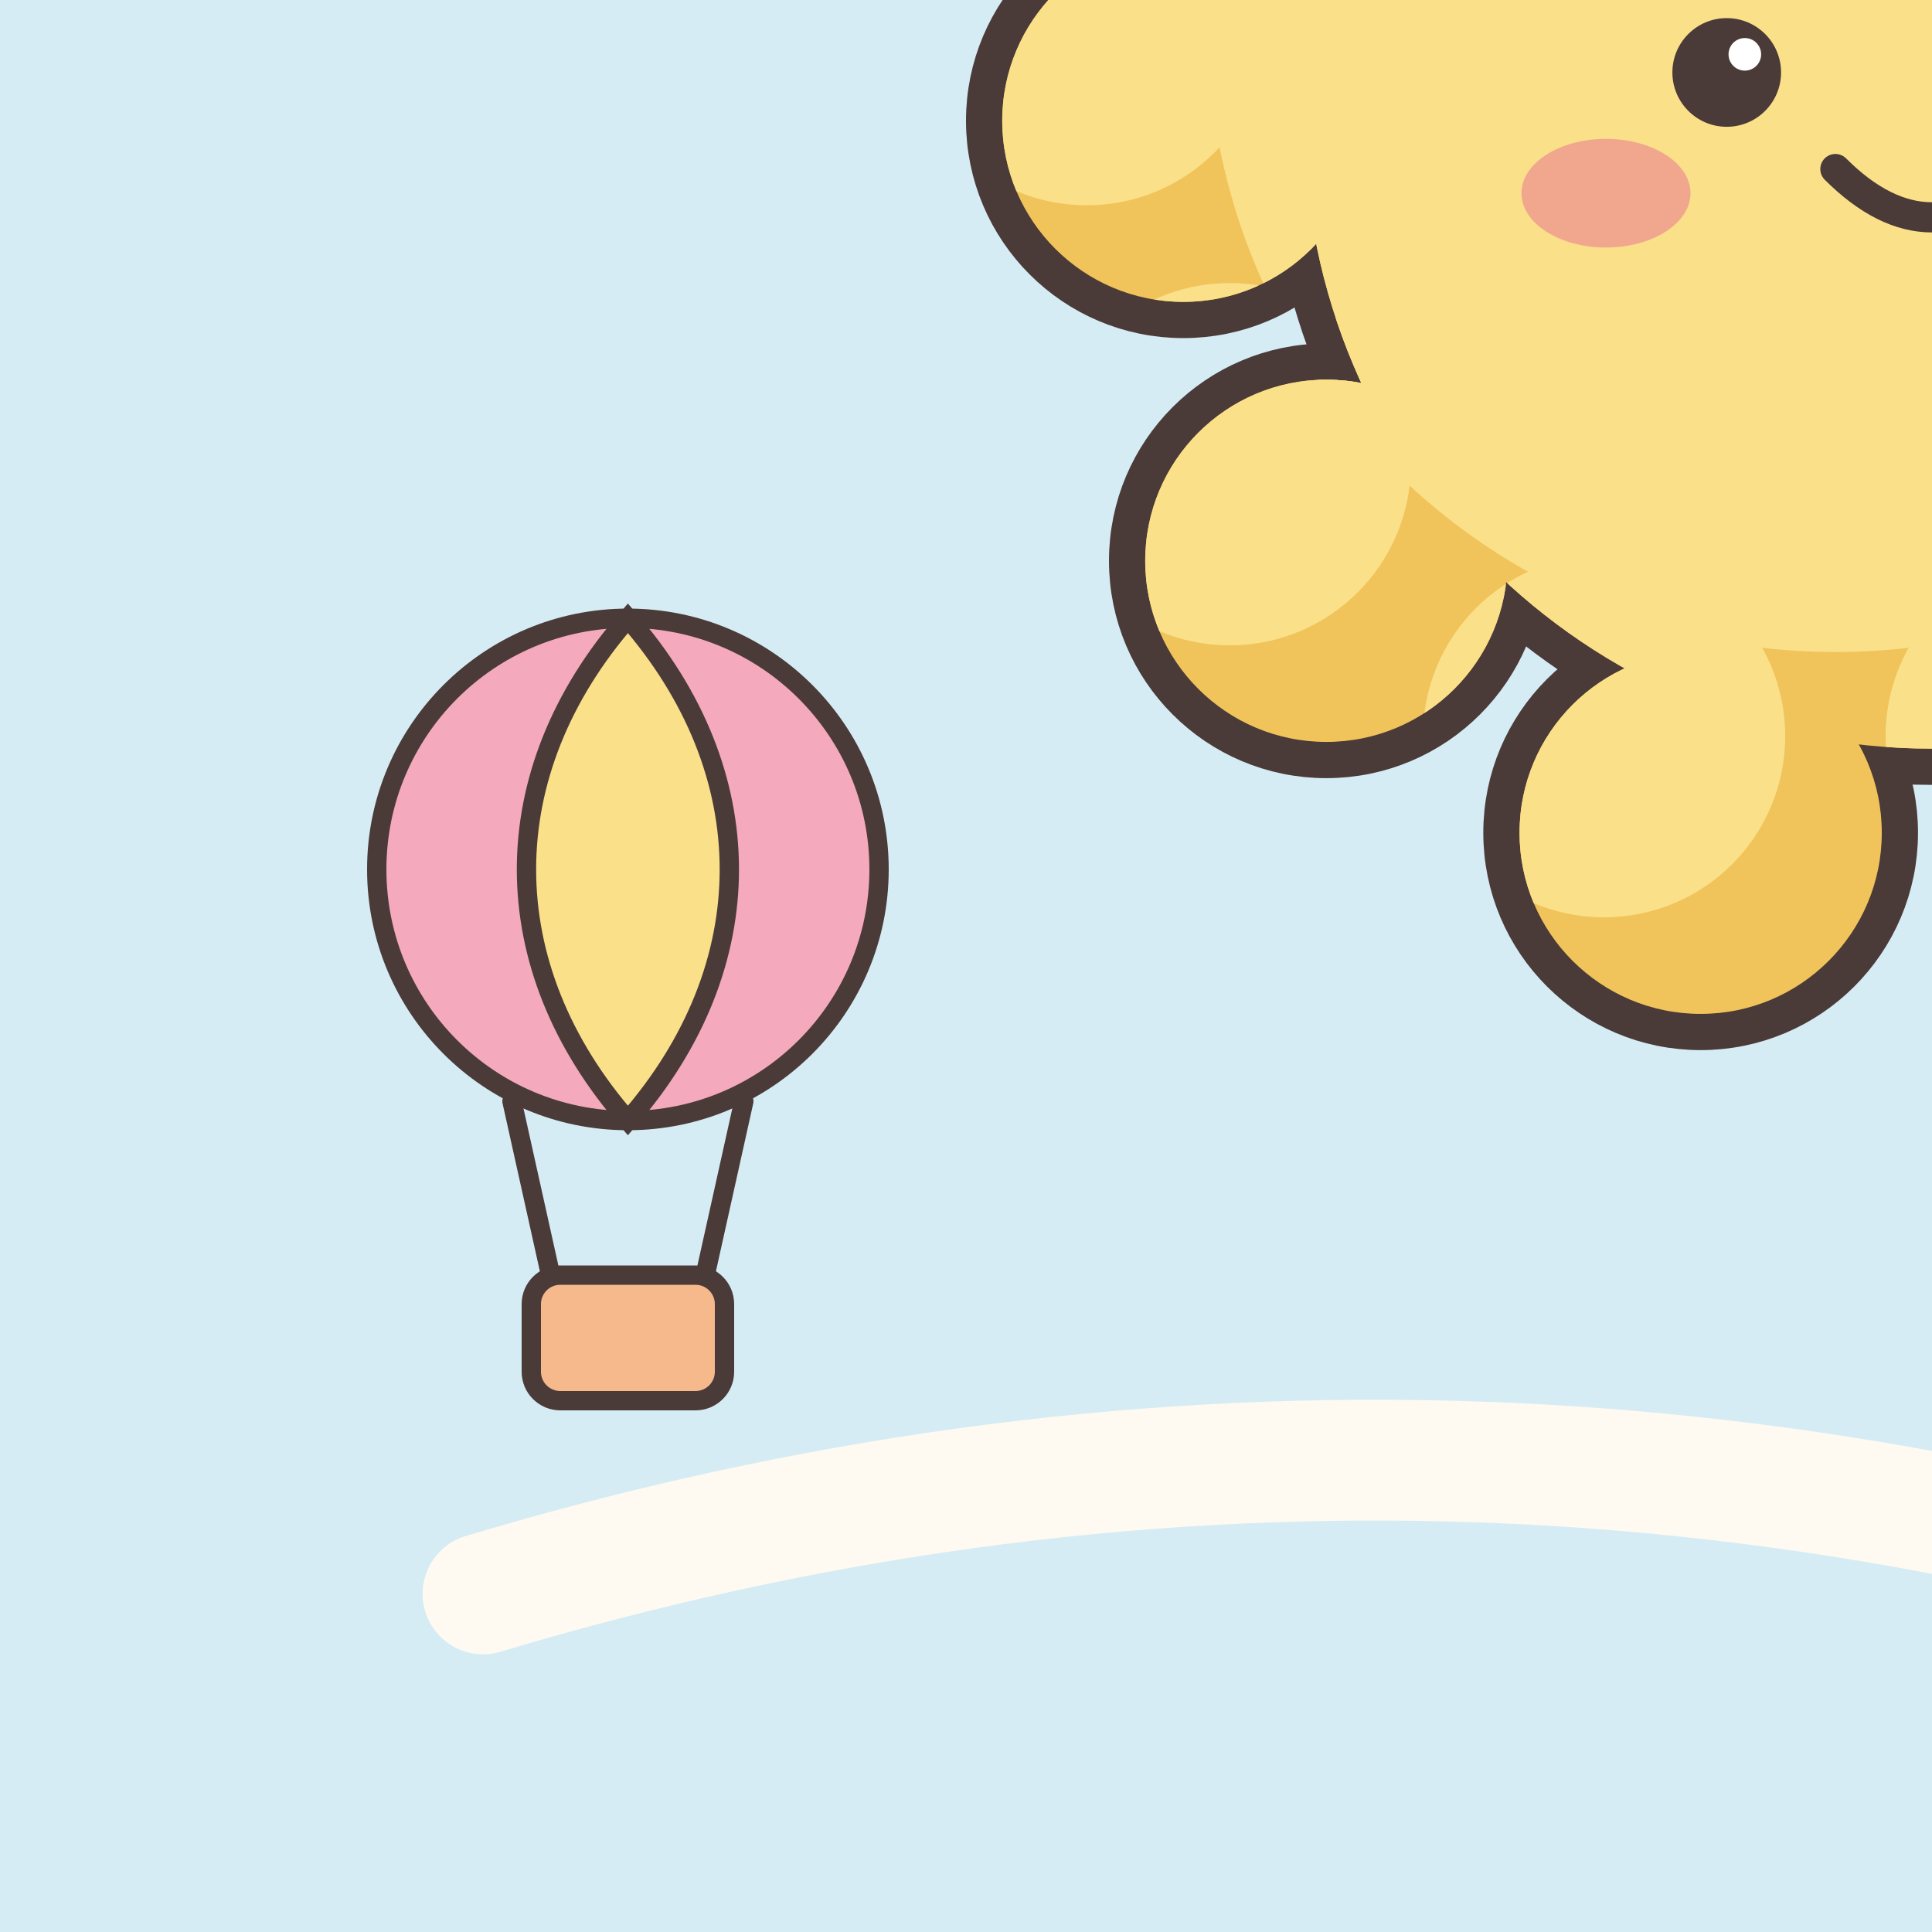
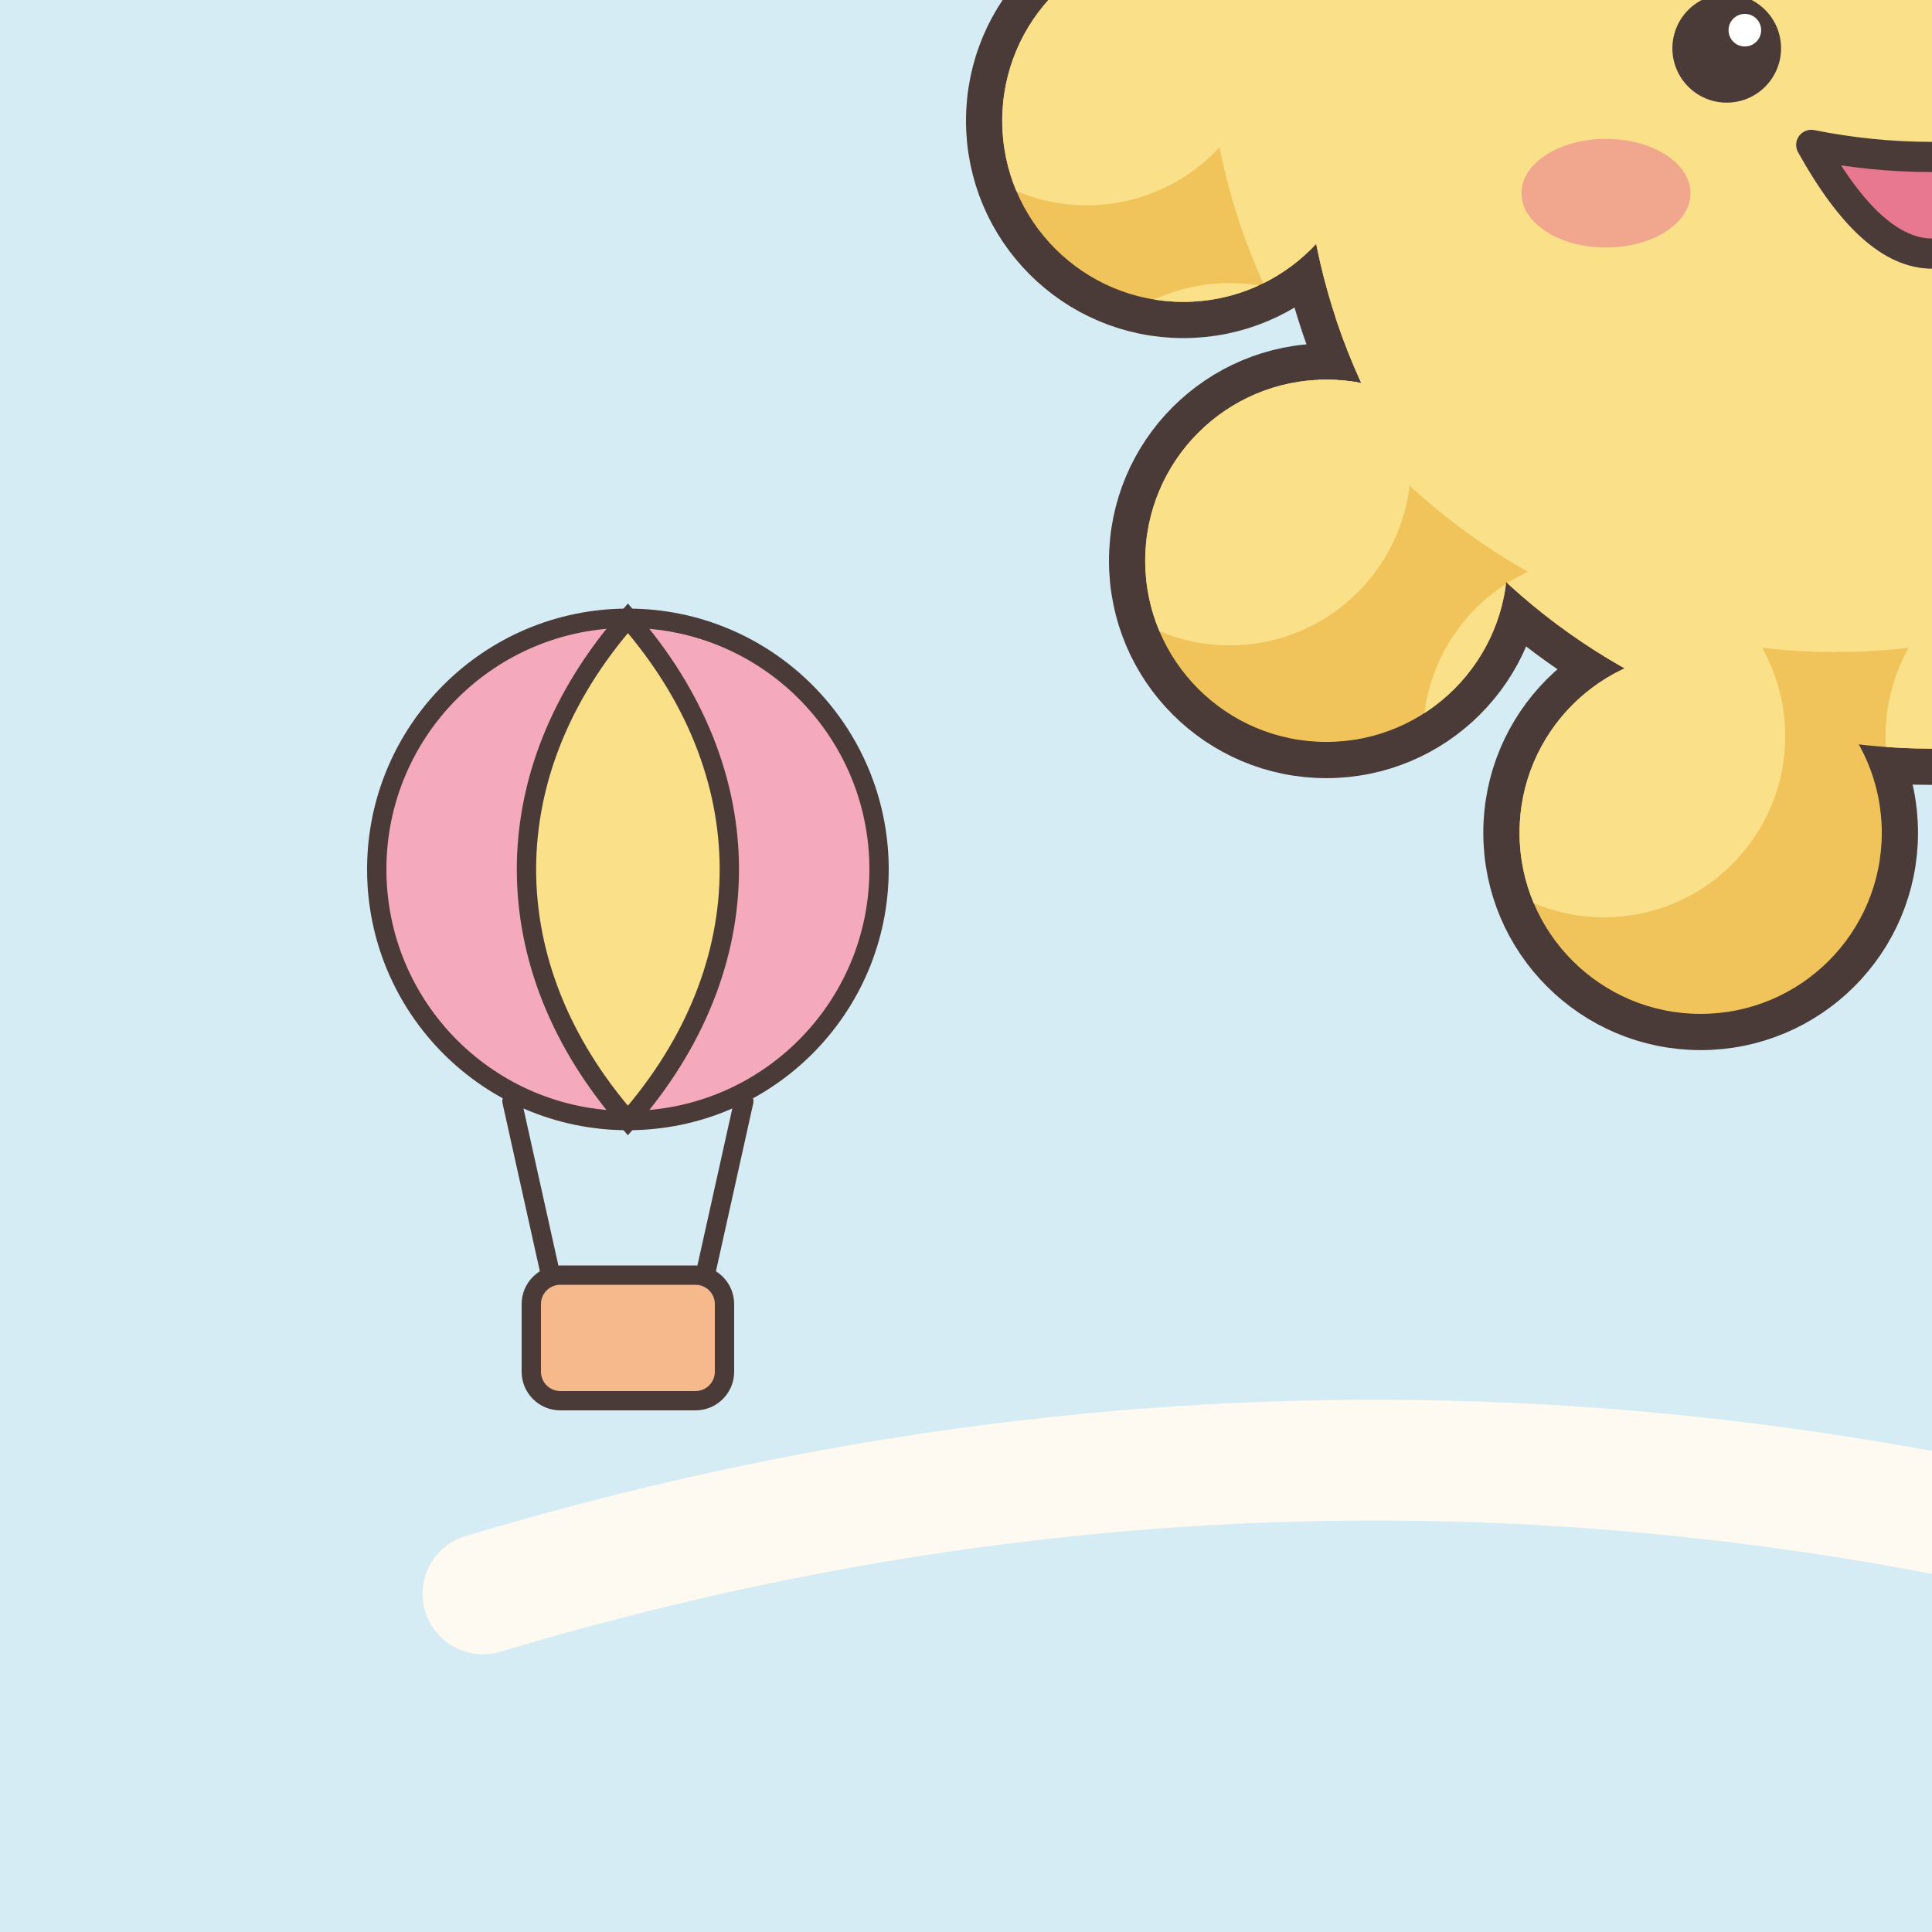
<svg xmlns="http://www.w3.org/2000/svg" width="160" height="160" viewBox="0 160 160 160">
  <rect width="320" height="320" fill="#d6ecf5" />
  <path d="M14 150A50 50 0 0 1 114 150" fill="none" stroke="#f4a9bd" stroke-width="7" />
  <path d="M21 150A43 43 0 0 1 107 150" fill="none" stroke="#fbe08a" stroke-width="7" />
  <path d="M28 150A36 36 0 0 1 100 150" fill="none" stroke="#9cc08a" stroke-width="7" />
  <path d="M35 150A29 29 0 0 1 93 150" fill="none" stroke="#a9c1e6" stroke-width="7" />
  <g transform="translate(60 66) scale(0.9)">
    <path transform="translate(-30 -80)" d="M30 80Q14 50 48 48Q58 18 88 36Q118 30 124 58Q148 74 122 82H46Q32 86 30 80Z" fill="#fffaf1" stroke="#4a3a38" stroke-width="3" />
  </g>
  <g transform="translate(258 66) scale(1.2)">
    <g transform="scale(-1 1)">
      <path d="M-10 0L-20 -5L-18 4Z" fill="#f4a9bd" stroke="#4a3a38" stroke-width="2" />
      <ellipse rx="12" ry="8.5" fill="#f4a9bd" stroke="#4a3a38" stroke-width="2" />
      <circle cx="9" cy="-6" r="6.5" fill="#f4a9bd" stroke="#4a3a38" stroke-width="2" />
      <path d="M14 -7L21 -4L14 -2Z" fill="#e79c6c" stroke="#4a3a38" stroke-width="2" />
      <ellipse cx="-2" cy="2" rx="6" ry="4" fill="#f9c6d3" stroke="#4a3a38" stroke-width="2" opacity=".8" />
      <circle cx="10" cy="-7" r="1.6" fill="#4a3a38" />
    </g>
  </g>
  <g transform="translate(280 120) scale(0.5)">
    <path transform="translate(-30 -80)" d="M30 80Q14 50 48 48Q58 18 88 36Q118 30 124 58Q148 74 122 82H46Q32 86 30 80Z" fill="#c9dcf2" stroke="#4a3a38" stroke-width="3" />
  </g>
  <g transform="translate(52 232) scale(0.8)">
    <path d="M-12 24L-8 42M12 24L8 42" fill="none" stroke="#4a3a38" stroke-width="2" stroke-linecap="round" stroke-linejoin="round" />
    <rect x="-10" y="42" width="20" height="13" rx="3" fill="#f6b98c" stroke="#4a3a38" stroke-width="2" />
    <circle r="26" fill="#f4a9bd" stroke="#4a3a38" stroke-width="2" />
    <path d="M0 -26C-14 -10 -14 10 0 26C14 10 14 -10 0 -26Z" fill="#fbe08a" stroke="#4a3a38" stroke-width="2" />
  </g>
  <g transform="translate(250 262) scale(1.1)">
    <path d="M0 0L46 -14L20 12Z" fill="#fffaf1" stroke="#4a3a38" stroke-width="2" stroke-linejoin="round" />
    <path d="M0 0L20 12L16 2Z" fill="#a9c1e6" stroke="#4a3a38" stroke-width="2" stroke-linejoin="round" />
  </g>
  <g transform="translate(300 308) scale(0.7)">
    <path transform="translate(-30 -80)" d="M30 80Q14 50 48 48Q58 18 88 36Q118 30 124 58Q148 74 122 82H46Q32 86 30 80Z" fill="#fffaf1" stroke="#4a3a38" stroke-width="3" />
  </g>
  <g stroke="#4a3a38" stroke-width="6" stroke-linejoin="round" fill="#4a3a38">
    <circle cx="222" cy="170" r="15" />
    <circle cx="210.159" cy="206.443" r="15" />
    <circle cx="179.159" cy="228.966" r="15" />
    <circle cx="140.841" cy="228.966" r="15" />
    <circle cx="109.841" cy="206.443" r="15" />
    <circle cx="98" cy="170" r="15" />
    <circle cx="109.841" cy="133.557" r="15" />
    <circle cx="140.841" cy="111.034" r="15" />
    <circle cx="179.159" cy="111.034" r="15" />
    <circle cx="210.159" cy="133.557" r="15" />
    <circle cx="160" cy="170" r="52" />
  </g>
  <clipPath id="sunny">
    <circle cx="222" cy="170" r="15" />
    <circle cx="210.159" cy="206.443" r="15" />
    <circle cx="179.159" cy="228.966" r="15" />
    <circle cx="140.841" cy="228.966" r="15" />
    <circle cx="109.841" cy="206.443" r="15" />
    <circle cx="98" cy="170" r="15" />
    <circle cx="109.841" cy="133.557" r="15" />
    <circle cx="140.841" cy="111.034" r="15" />
    <circle cx="179.159" cy="111.034" r="15" />
    <circle cx="210.159" cy="133.557" r="15" />
    <circle cx="160" cy="170" r="52" />
  </clipPath>
  <g clip-path="url(#sunny)">
    <rect width="320" height="320" fill="#f0c45a" />
    <g transform="translate(-8 -8)" fill="#fbe08a">
      <circle cx="222" cy="170" r="15" />
      <circle cx="210.159" cy="206.443" r="15" />
      <circle cx="179.159" cy="228.966" r="15" />
      <circle cx="140.841" cy="228.966" r="15" />
      <circle cx="109.841" cy="206.443" r="15" />
      <circle cx="98" cy="170" r="15" />
      <circle cx="109.841" cy="133.557" r="15" />
      <circle cx="140.841" cy="111.034" r="15" />
      <circle cx="179.159" cy="111.034" r="15" />
      <circle cx="210.159" cy="133.557" r="15" />
      <circle cx="160" cy="170" r="52" />
    </g>
    <ellipse cx="135" cy="142" rx="18" ry="9" fill="#fff" opacity=".5" transform="rotate(-35 135 142)" />
  </g>
-   <circle cx="143" cy="166" r="4.5" fill="#4a3a38" />
-   <circle cx="144.5" cy="164.5" r="1.35" fill="#fff" />
-   <circle cx="177" cy="166" r="4.5" fill="#4a3a38" />
-   <circle cx="178.5" cy="164.5" r="1.35" fill="#fff" />
+   <circle cx="143" cy="164" r="4.5" fill="#4a3a38" />
+   <circle cx="144.5" cy="162.5" r="1.35" fill="#fff" />
+   <path d="M171 167Q177 158 183 167" fill="none" stroke="#4a3a38" stroke-width="2.5" stroke-linecap="round" stroke-linejoin="round" />
  <ellipse cx="133" cy="176" rx="7" ry="4.5" fill="#e8788f" opacity=".55" />
  <ellipse cx="187" cy="176" rx="7" ry="4.5" fill="#e8788f" opacity=".55" />
-   <path d="M152 174Q160 182 168 174" fill="none" stroke="#4a3a38" stroke-width="2.5" stroke-linecap="round" stroke-linejoin="round" />
+   <path d="M150 172Q160 174 170 172Q160 190 150 172Z" fill="#e8788f" stroke="#4a3a38" stroke-width="2.5" stroke-linejoin="round" />
+   <g transform="translate(160 104) scale(0.8)">
+     <g transform="scale(1 1)">
+       <path d="M-10 0L-20 -5L-18 4Z" fill="#b9a8e2" stroke="#4a3a38" stroke-width="2" />
+       <ellipse rx="12" ry="8.5" fill="#b9a8e2" stroke="#4a3a38" stroke-width="2" />
+       <circle cx="9" cy="-6" r="6.5" fill="#b9a8e2" stroke="#4a3a38" stroke-width="2" />
+       <path d="M14 -7L21 -4L14 -2Z" fill="#e79c6c" stroke="#4a3a38" stroke-width="2" />
+       <ellipse cx="-2" cy="2" rx="6" ry="4" fill="#f9c6d3" stroke="#4a3a38" stroke-width="2" opacity=".8" />
+       <circle cx="10" cy="-7" r="1.6" fill="#4a3a38" />
+     </g>
+   </g>
  <path d="M40 292Q120 268 200 296" fill="none" stroke="#fffaf1" stroke-width="10" stroke-linecap="round" />
</svg>
